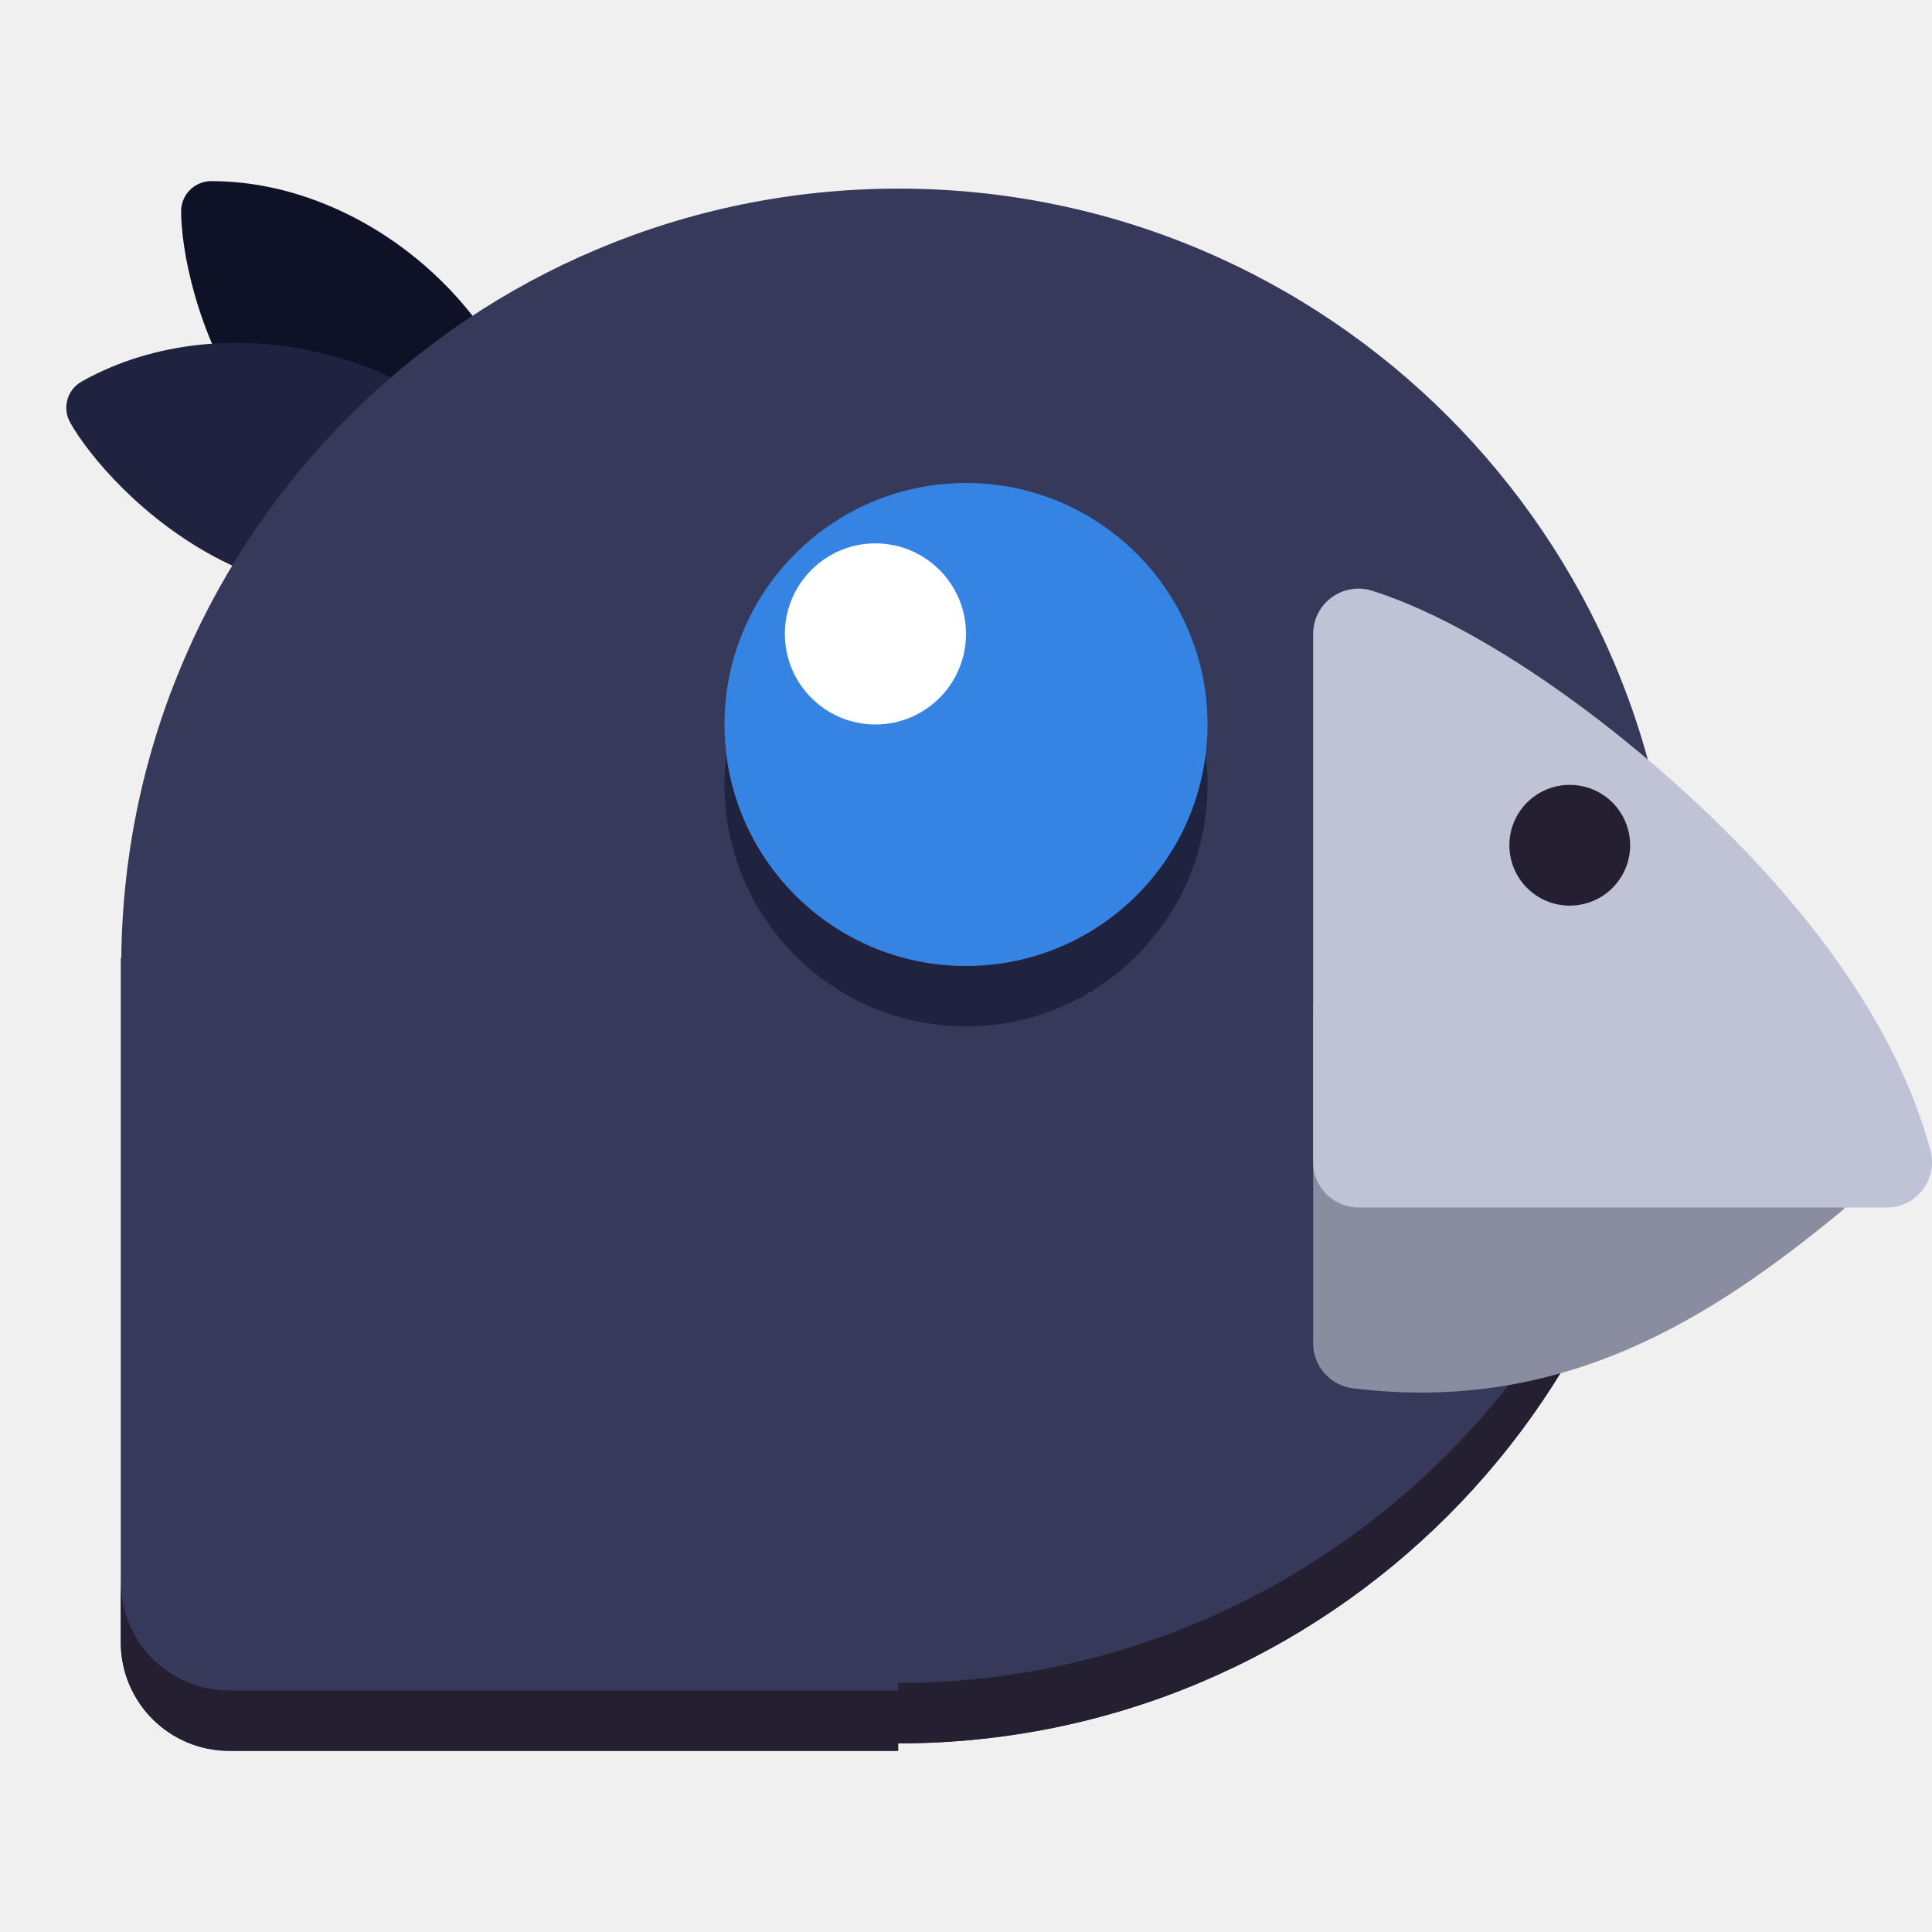
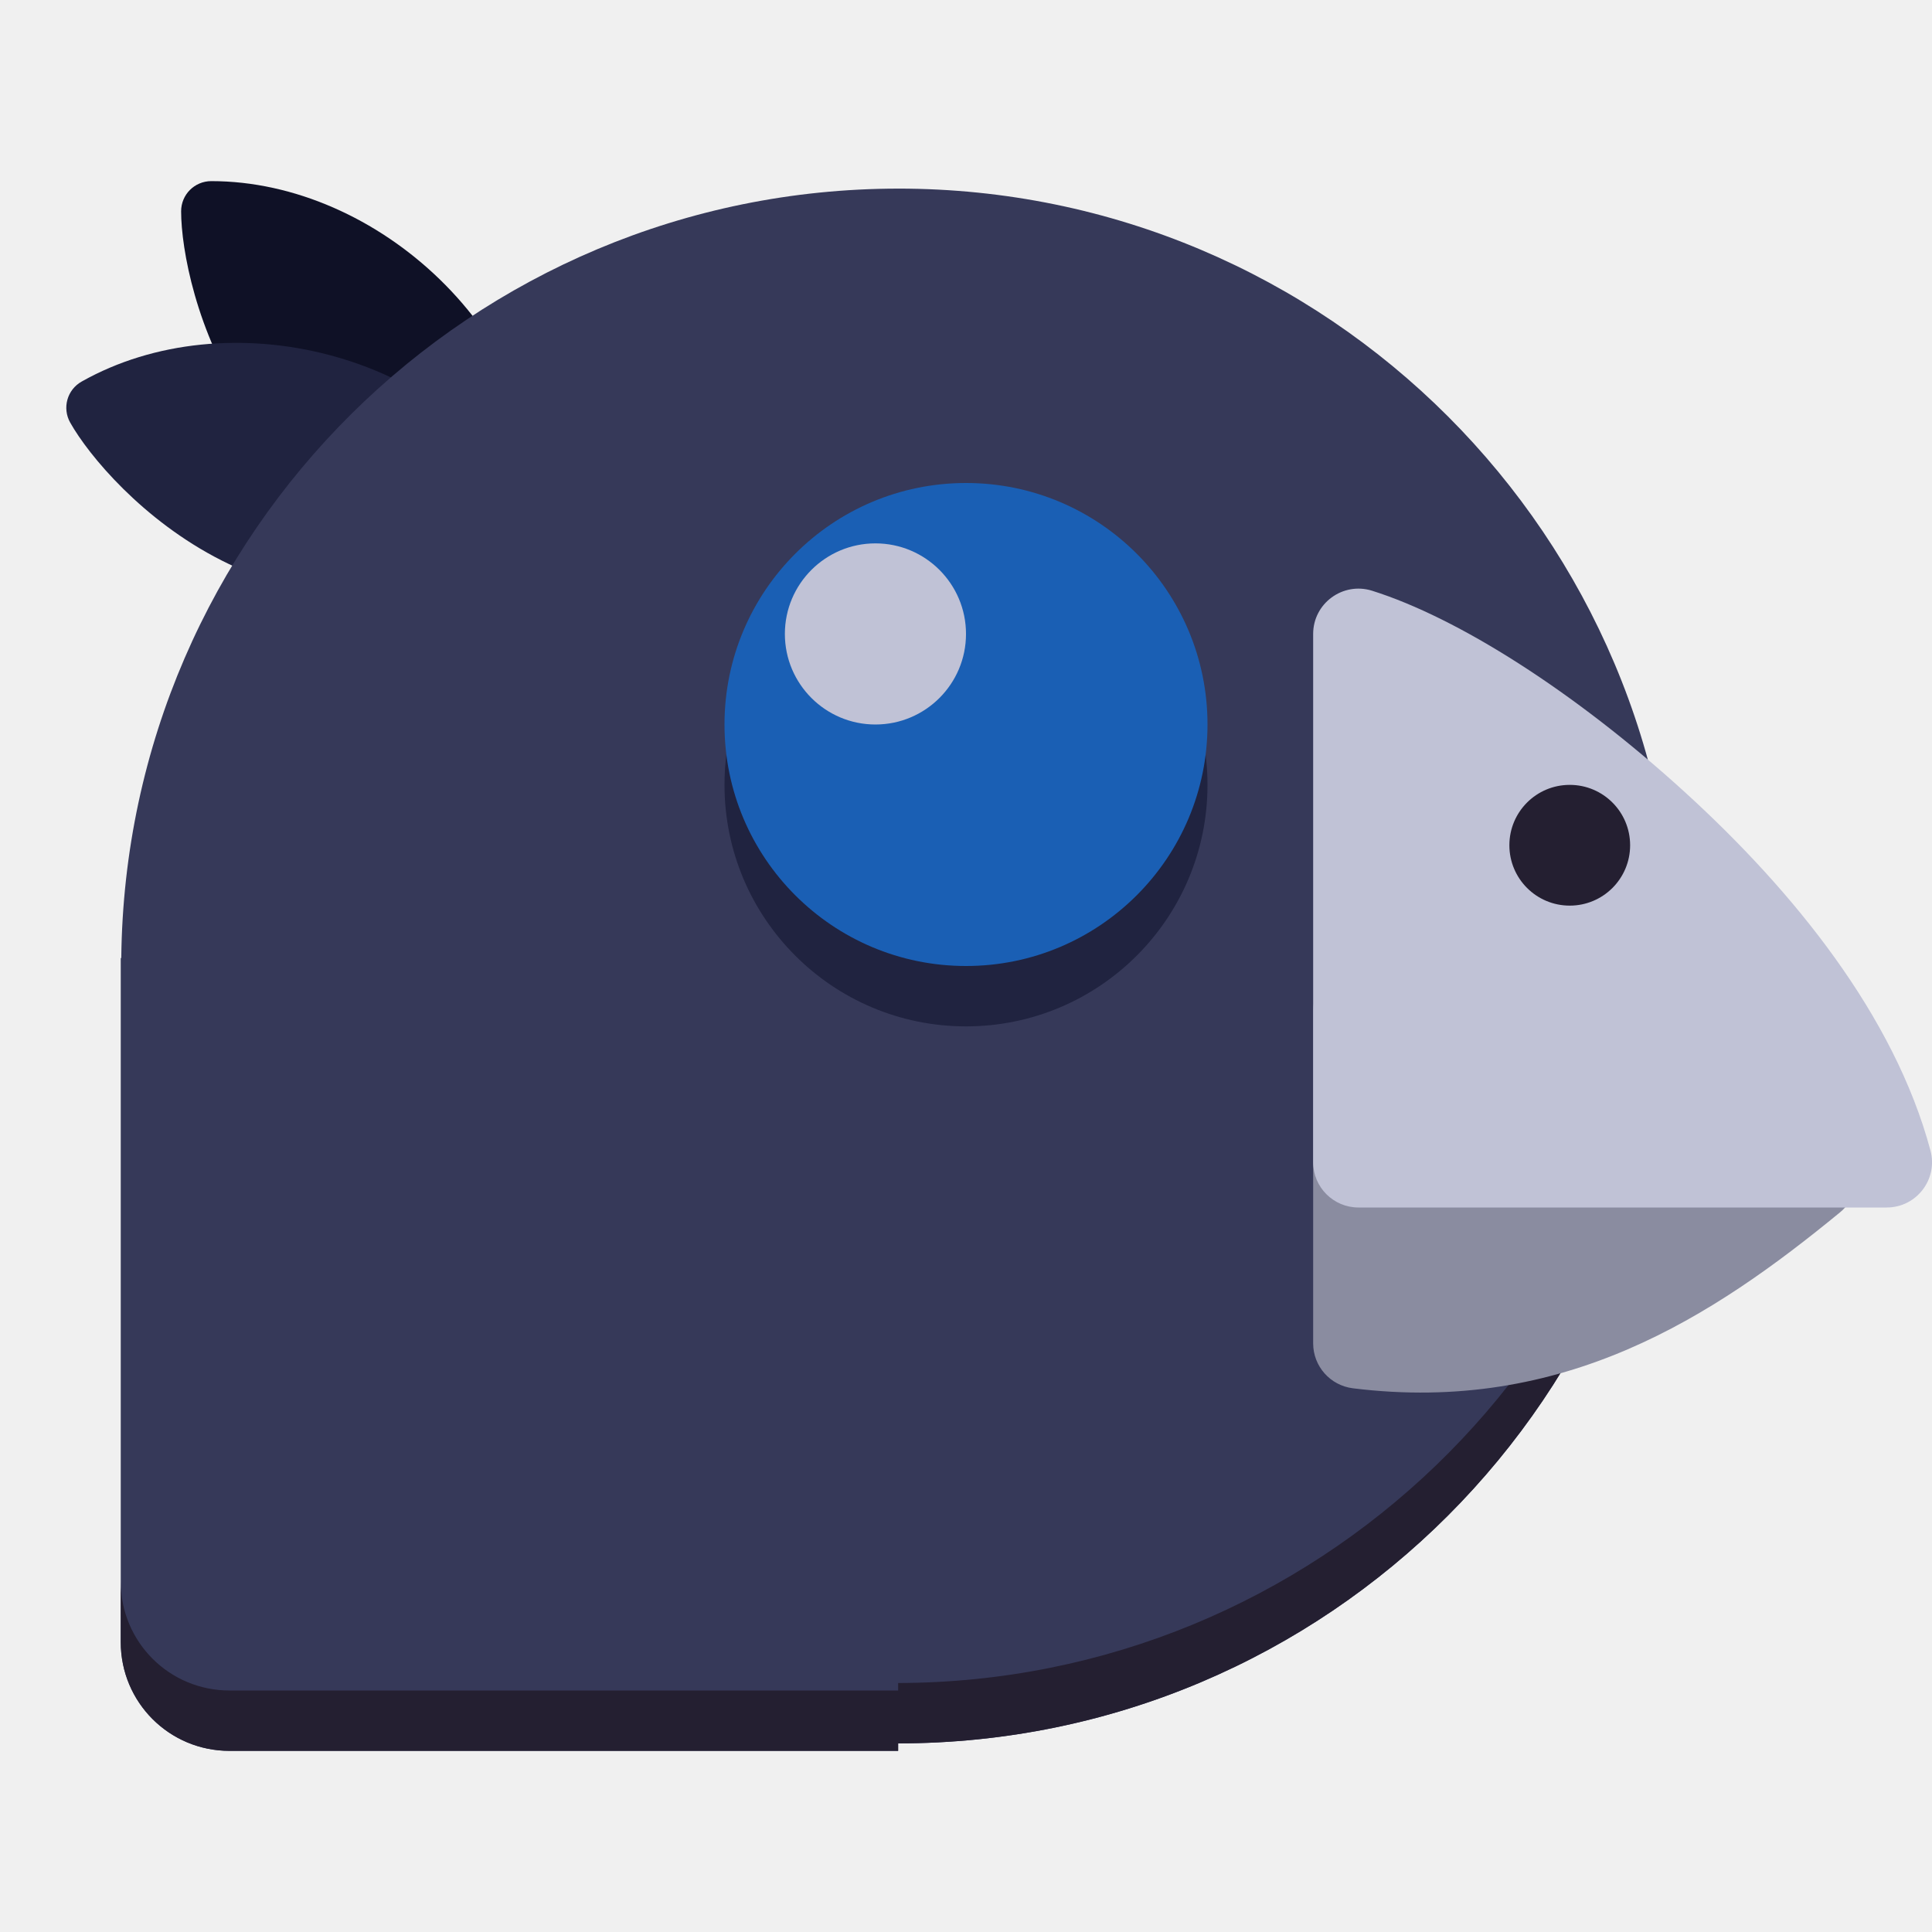
<svg xmlns="http://www.w3.org/2000/svg" height="128px" viewBox="0 0 128 128" width="128px">
  <path d="m 14 12 c 11 0 22 10 22 22 c 0 1.109 -0.891 2 -2 2 c -18 0 -22 -17 -22 -22 c 0 -1.109 0.891 -2 2 -2 z m 0 0" fill="#0f1126" />
  <path d="m 5.414 25.277 c 9.582 -5.402 24.074 -2.094 29.965 8.359 c 0.547 0.965 0.207 2.18 -0.758 2.727 c -15.684 8.836 -27.516 -4.008 -29.969 -8.363 c -0.543 -0.965 -0.207 -2.18 0.762 -2.723 z m 0 0" fill="#202340" />
  <path d="m 59.504 12.496 c -28.227 0.02 -51.18 22.758 -51.469 50.984 c -0.012 -0.008 -0.023 -0.012 -0.035 -0.016 v 45.328 c 0 3.992 3.215 7.207 7.207 7.207 h 44.297 v -0.496 c 28.445 0 51.504 -23.059 51.504 -51.504 s -23.059 -51.504 -51.504 -51.504 z m 0 0" fill="#363959" />
  <path d="m 80 52 c 0 8.836 -7.164 16 -16 16 s -16 -7.164 -16 -16 s 7.164 -16 16 -16 s 16 7.164 16 16 z m 0 0" fill="#202340" />
-   <path d="m 80 48 c 0 8.836 -7.164 16 -16 16 s -16 -7.164 -16 -16 s 7.164 -16 16 -16 s 16 7.164 16 16 z m 0 0" fill="#3584e4" />
-   <path d="m 64 42 c 0 3.312 -2.688 6 -6 6 s -6 -2.688 -6 -6 s 2.688 -6 6 -6 s 6 2.688 6 6 z m 0 0" fill="#ffffff" />
+   <path d="m 80 48 c 0 8.836 -7.164 16 -16 16 s -16 -7.164 -16 -16 s 7.164 -16 16 -16 s 16 7.164 16 16 z m 0 0" fill="#1a5fb4" />
+   <path d="m 64 42 c 0 3.312 -2.688 6 -6 6 s -6 -2.688 -6 -6 s 2.688 -6 6 -6 s 6 2.688 6 6 z m 0 0" fill="#c0c2d6" />
  <path d="m 110.863 62 c -1.07 27.605 -23.734 49.449 -51.359 49.504 v 0.496 h -44.297 c -3.992 0 -7.207 -3.215 -7.207 -7.207 v 4 c 0 3.992 3.215 7.207 7.207 7.207 h 44.297 v -0.496 c 28.445 0 51.504 -23.059 51.504 -51.504 c -0.035 -0.668 -0.082 -1.336 -0.145 -2 z m 0 0" fill="#241f31" />
  <path d="m 91.031 64.184 c -1.957 -0.719 -4.031 0.73 -4.031 2.816 v 22 c 0 1.516 1.129 2.789 2.629 2.977 c 13.965 1.734 23.848 -4.734 32.277 -11.656 c 1.789 -1.477 1.305 -4.336 -0.875 -5.137 z m 0 0" fill="#8a8ca0" />
  <path d="m 90.902 39.137 c -1.934 -0.605 -3.902 0.836 -3.902 2.863 v 35 c 0 1.656 1.344 3 3 3 h 35 c 1.973 0 3.41 -1.871 2.898 -3.777 c -2.395 -8.938 -9.07 -17.188 -16.324 -23.789 c -7.254 -6.602 -14.961 -11.5 -20.672 -13.297 z m 0 0" fill="#c0c2d6" />
  <path d="m 108 56 c 0 2.211 -1.789 4 -4 4 s -4 -1.789 -4 -4 s 1.789 -4 4 -4 s 4 1.789 4 4 z m 0 0" fill="#241f31" />
</svg>
